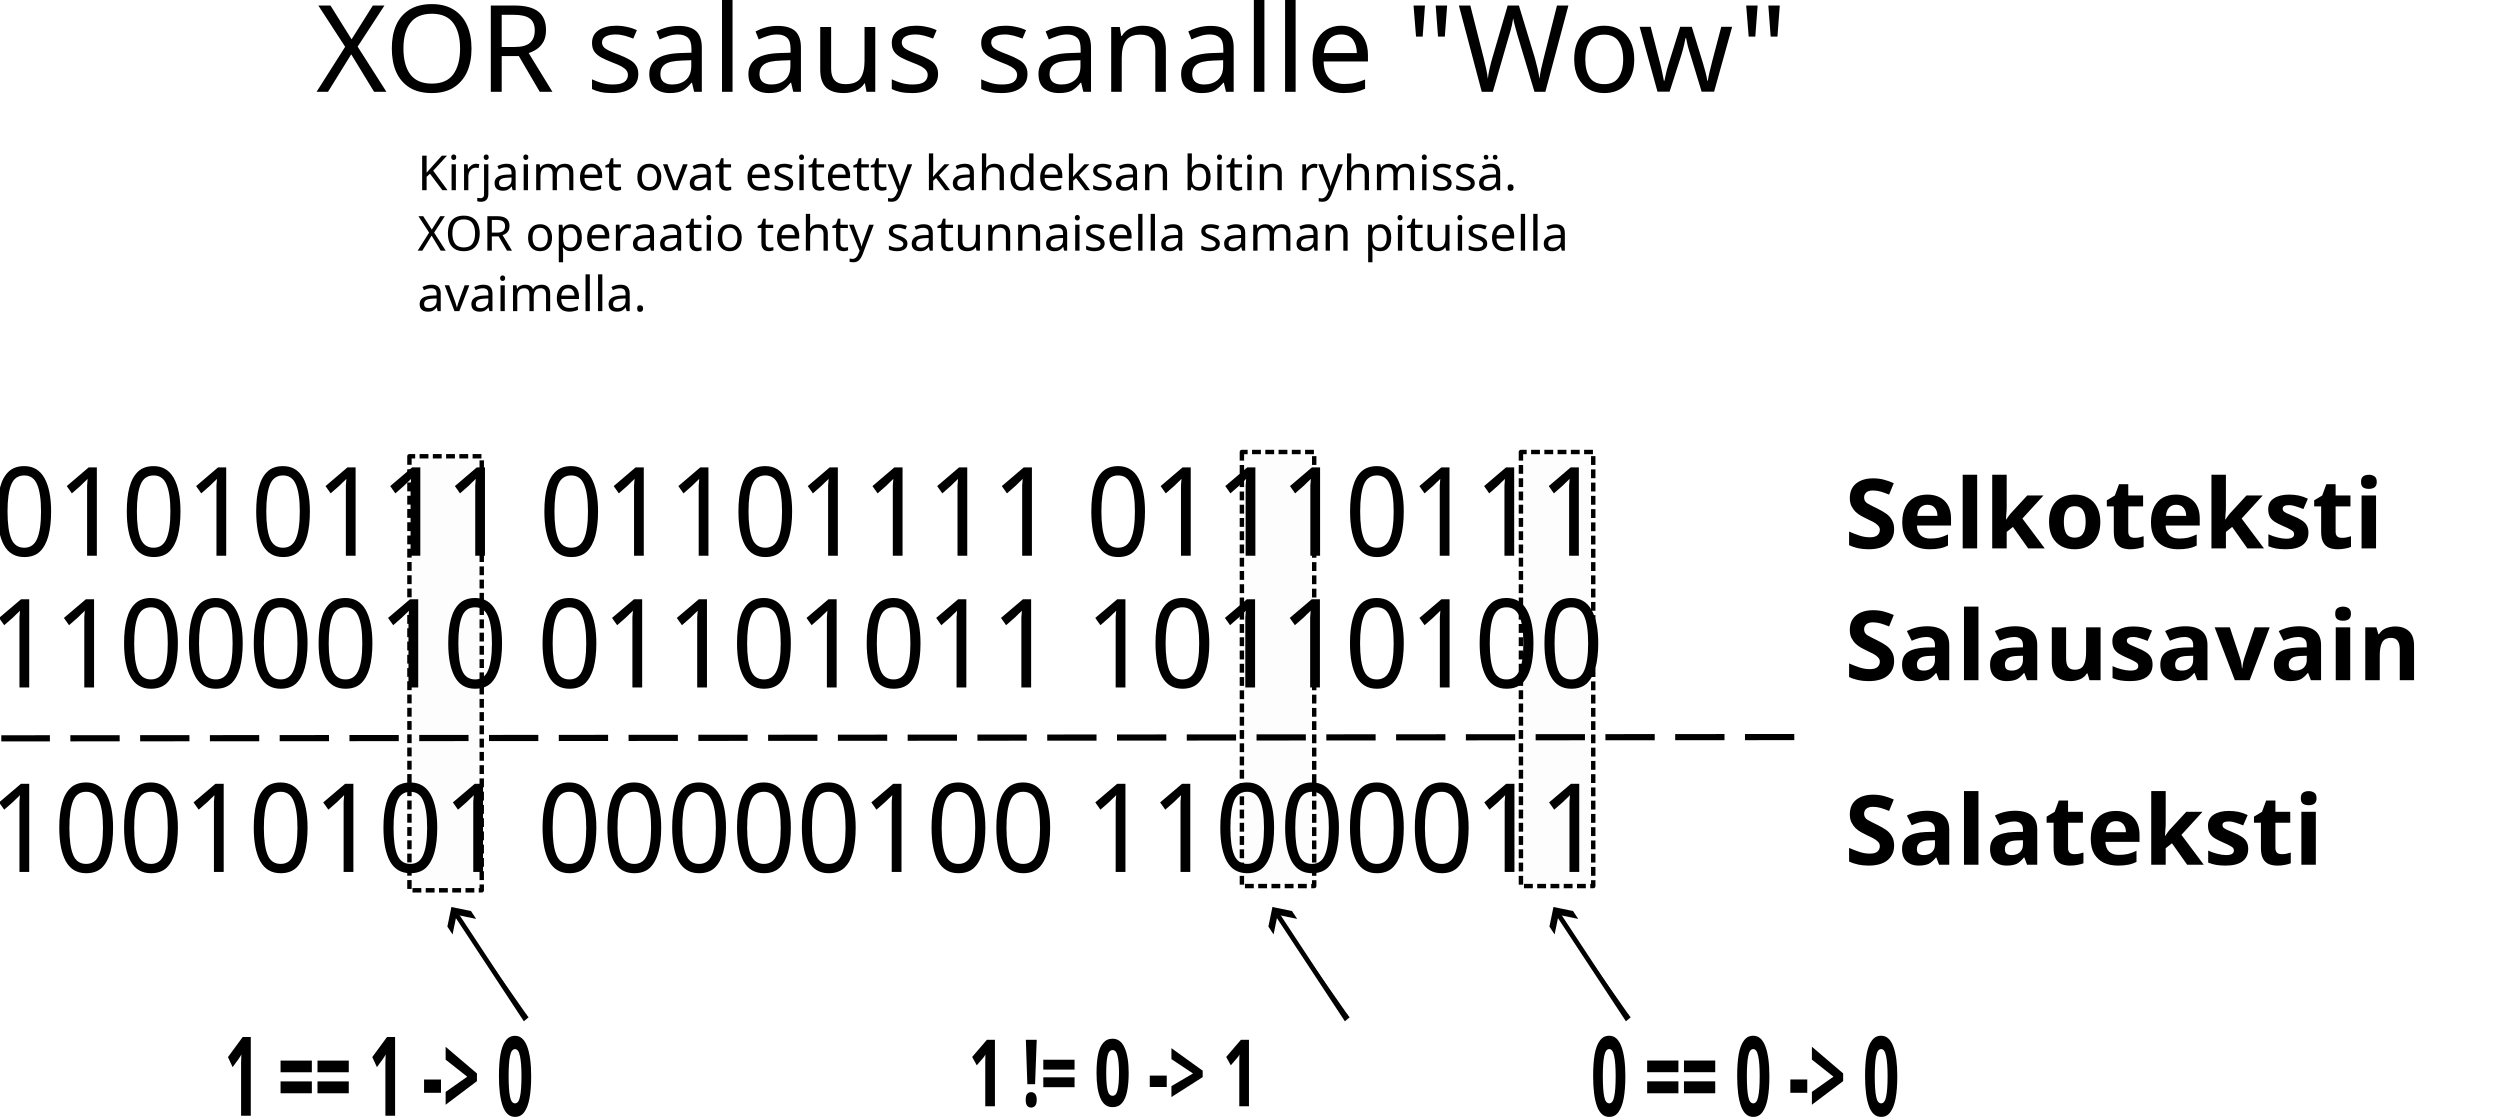
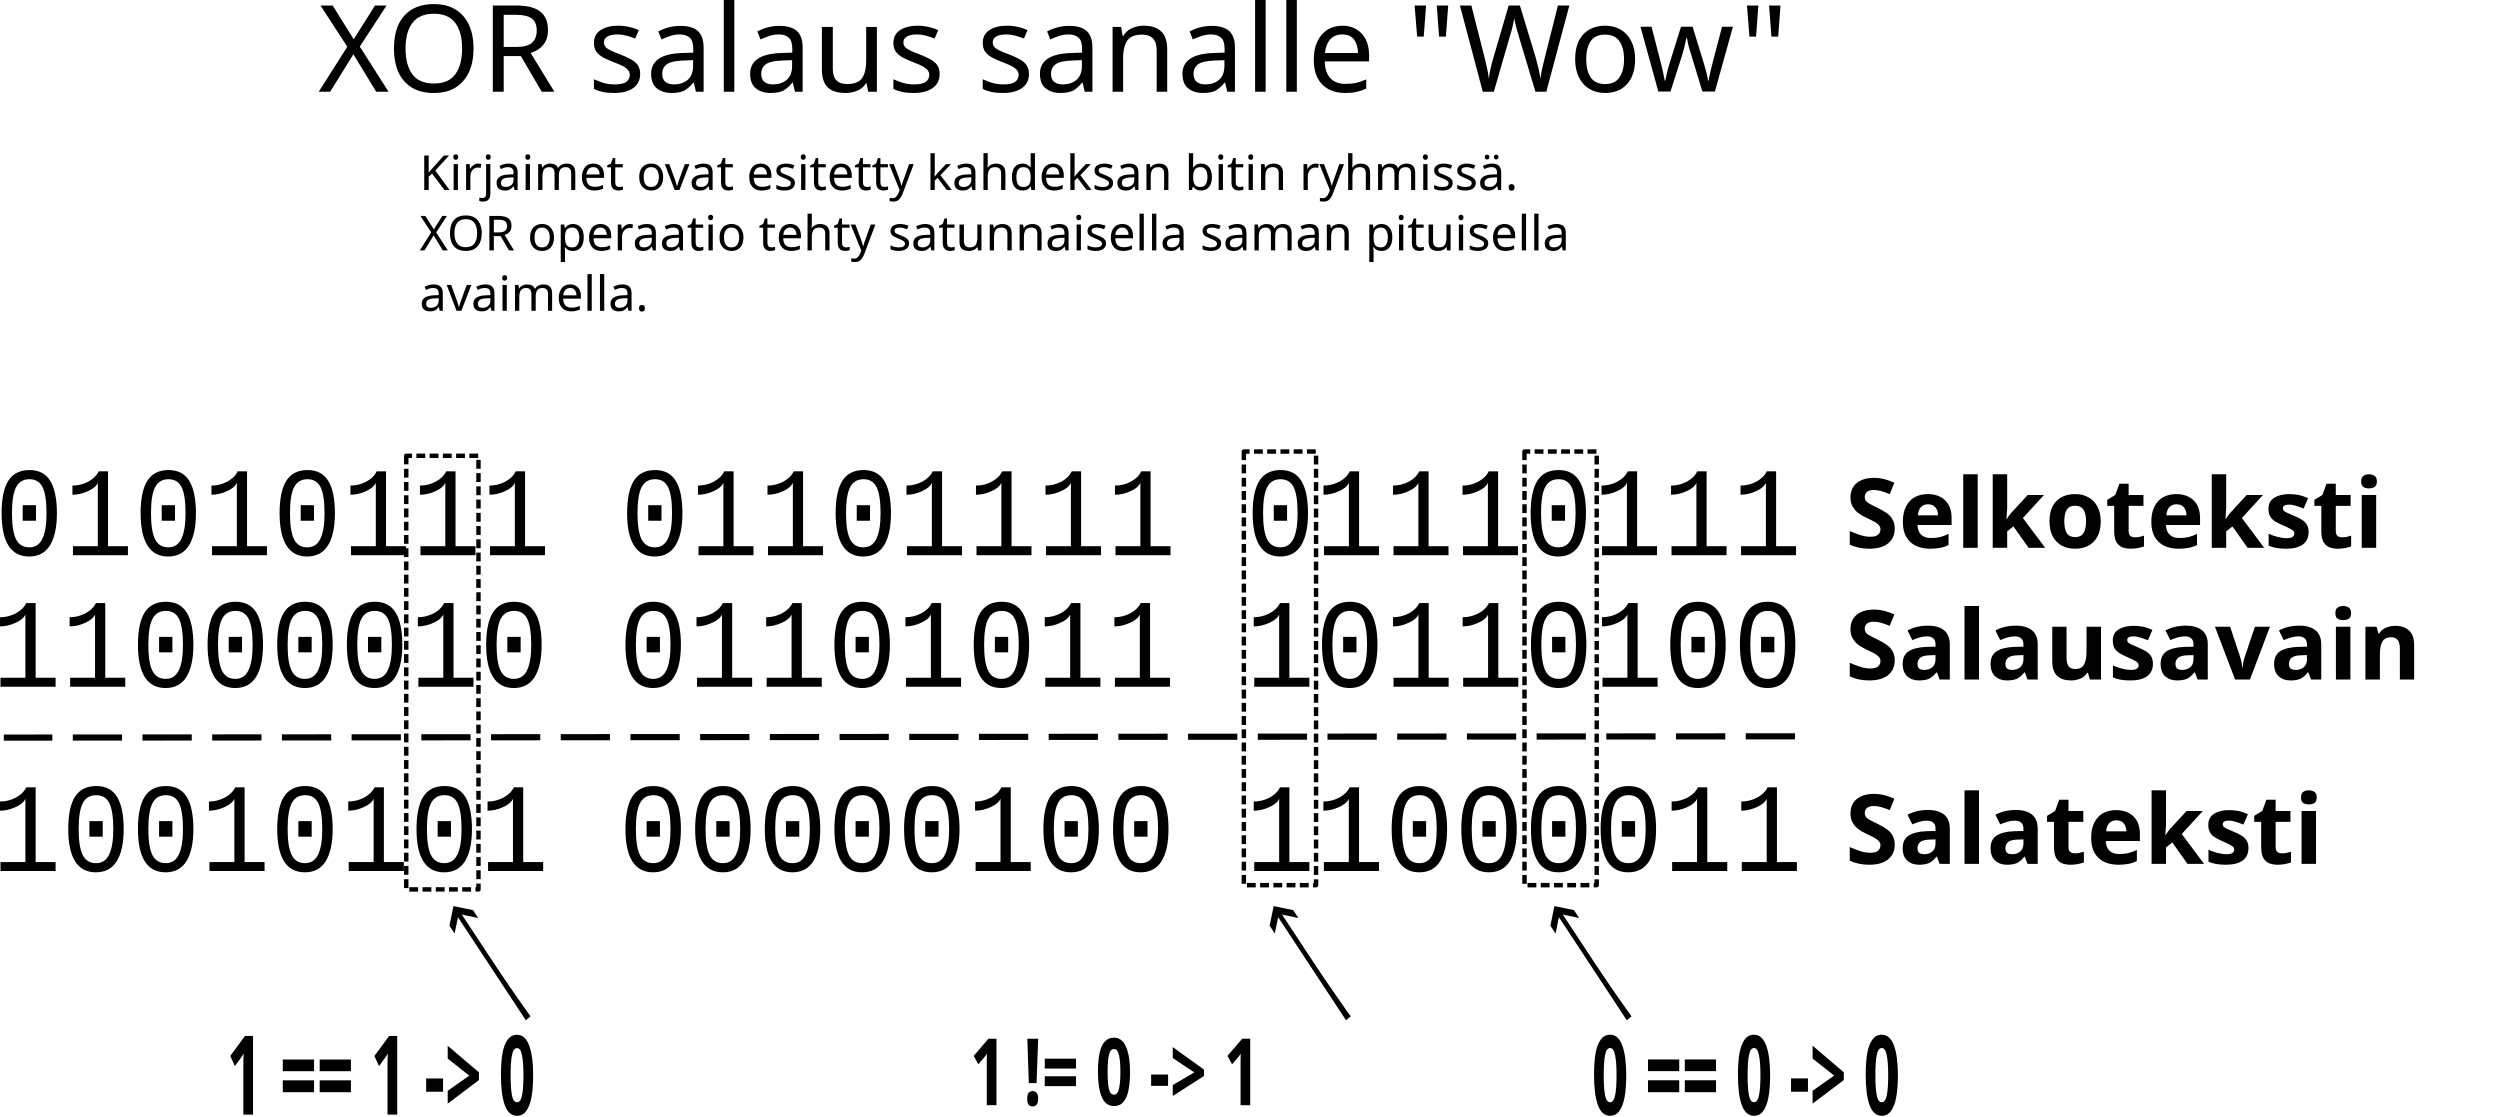
- <svg xmlns="http://www.w3.org/2000/svg" viewBox="-1 -1 218.629 97.72" version="1.1" id="svg5" width="218.629" height="97.72">
+ <svg xmlns="http://www.w3.org/2000/svg" viewBox="-1 -1 218.848 97.719" version="1.1" id="svg5">
  <defs id="defs2">
    <marker style="overflow:visible" id="Arrow4-6" refX="0" refY="0" orient="auto-start-reverse" markerWidth="5" markerHeight="6" viewBox="0 0 5 6" preserveAspectRatio="xMidYMid">
      <path style="fill:context-stroke;fill-rule:evenodd;stroke:none" d="m 1,0 -3,3 h -2 l 3,-3 -3,-3 h 2 z" id="path1741-1" />
    </marker>
    <marker style="overflow:visible" id="Arrow4-6-3" refX="0" refY="0" orient="auto-start-reverse" markerWidth="5" markerHeight="6" viewBox="0 0 5 6" preserveAspectRatio="xMidYMid">
      <path style="fill:context-stroke;fill-rule:evenodd;stroke:none" d="m 1,0 -3,3 h -2 l 3,-3 -3,-3 h 2 z" id="path1741-1-6" />
    </marker>
    <marker style="overflow:visible" id="Arrow4-6-5" refX="0" refY="0" orient="auto-start-reverse" markerWidth="5" markerHeight="6" viewBox="0 0 5 6" preserveAspectRatio="xMidYMid">
      <path style="fill:context-stroke;fill-rule:evenodd;stroke:none" d="m 1,0 -3,3 h -2 l 3,-3 -3,-3 h 2 z" id="path1741-1-3" />
    </marker>
  </defs>
-   <g id="layer1" transform="translate(-25.88697,-37.16498)">
+   <g id="layer1" transform="translate(-25.66759,-37.16498)">
    <g id="g1274">
      <path style="fill:none;stroke:currentColor;stroke-width:0.539;stroke-linecap:butt;stroke-linejoin:miter;stroke-miterlimit:4;stroke-dasharray:4.312, 1.79;stroke-dashoffset:0;stroke-opacity:1;image-rendering:auto" d="M 181.8,100.622 25.001,100.734" id="path521" />
-       <text xml:space="preserve" style="font-style:normal;font-variant:normal;font-weight:normal;font-stretch:normal;font-size:10.337px;line-height:1.25;font-family:'Fira Code';-inkscape-font-specification:'Fira Code';letter-spacing:0px;word-spacing:0px;fill:currentColor;fill-opacity:1;stroke:none;stroke-width:0.254;stroke-dasharray:none" x="24.949" y="92.315" id="text1985-3" transform="scale(0.9588077,1.042962)">
-         <tspan id="tspan1983-6" style="font-style:normal;font-variant:normal;font-weight:normal;font-stretch:normal;font-size:10.337px;font-family:'Fira Code';-inkscape-font-specification:'Fira Code';stroke-width:0.254;stroke-dasharray:none" x="24.949" y="92.315">11000010 01101011 10110100</tspan>
+       <text xml:space="preserve" style="font-style:normal;font-variant:normal;font-weight:normal;font-stretch:normal;font-size:10.632px;line-height:1.25;font-family:'Liberation Mono';-inkscape-font-specification:'Liberation Mono';letter-spacing:0px;word-spacing:0px;fill:currentColor;fill-opacity:1;stroke:none;stroke-width:0.253;stroke-dasharray:none" x="25.043" y="92.016" id="text1985-3" transform="scale(0.9557062,1.046347)">
+         <tspan id="tspan1983-6" style="font-style:normal;font-variant:normal;font-weight:normal;font-stretch:normal;font-size:10.632px;font-family:'Liberation Mono';-inkscape-font-specification:'Liberation Mono';stroke-width:0.253;stroke-dasharray:none" x="25.043" y="92.016">11000010 01101011 10110100</tspan>
      </text>
-       <text xml:space="preserve" style="font-style:normal;font-variant:normal;font-weight:normal;font-stretch:normal;font-size:10.337px;line-height:1.25;font-family:'Fira Code';-inkscape-font-specification:'Fira Code';letter-spacing:0px;word-spacing:0px;fill:currentColor;fill-opacity:1;stroke:none;stroke-width:0.254" x="24.949" y="107.784" id="text1985-3-7" transform="scale(0.9588116,1.042958)">
-         <tspan id="tspan1983-6-5" style="font-style:normal;font-variant:normal;font-weight:normal;font-stretch:normal;font-size:10.337px;font-family:'Fira Code';-inkscape-font-specification:'Fira Code';stroke-width:0.254" x="24.949" y="107.784">10010101 00000100 11000011</tspan>
+       <text xml:space="preserve" style="font-style:normal;font-variant:normal;font-weight:normal;font-stretch:normal;font-size:10.632px;line-height:1.25;font-family:'Liberation Mono';-inkscape-font-specification:'Liberation Mono';letter-spacing:0px;word-spacing:0px;fill:currentColor;fill-opacity:1;stroke:none;stroke-width:0.253" x="25.042" y="107.435" id="text1985-3-7" transform="scale(0.9557099,1.046343)">
+         <tspan id="tspan1983-6-5" style="font-style:normal;font-variant:normal;font-weight:normal;font-stretch:normal;font-size:10.632px;font-family:'Liberation Mono';-inkscape-font-specification:'Liberation Mono';stroke-width:0.253" x="25.042" y="107.435">10010101 00000100 11000011</tspan>
      </text>
-       <text xml:space="preserve" style="font-style:normal;font-variant:normal;font-weight:normal;font-stretch:normal;font-size:10.337px;line-height:1.25;font-family:'Fira Code';-inkscape-font-specification:'Fira Code';letter-spacing:0px;word-spacing:0px;fill:currentColor;fill-opacity:1;stroke:none;stroke-width:0.253" x="25.277" y="81.102" id="text1985" transform="scale(0.9567649,1.045189)">
-         <tspan id="tspan1983" style="font-style:normal;font-variant:normal;font-weight:normal;font-stretch:normal;font-size:10.337px;font-family:'Fira Code';-inkscape-font-specification:'Fira Code';stroke-width:0.253" x="25.277" y="81.102">01010111 01101111 01110111</tspan>
+       <text xml:space="preserve" style="font-style:normal;font-variant:normal;font-weight:normal;font-stretch:normal;font-size:10.632px;line-height:1.25;font-family:'Liberation Mono';-inkscape-font-specification:'Liberation Mono';letter-spacing:0px;word-spacing:0px;fill:currentColor;fill-opacity:1;stroke:none;stroke-width:0.252" x="25.37" y="80.84" id="text1985" transform="scale(0.95367,1.048581)">
+         <tspan id="tspan1983" style="font-style:normal;font-variant:normal;font-weight:normal;font-stretch:normal;font-size:10.632px;font-family:'Liberation Mono';-inkscape-font-specification:'Liberation Mono';stroke-width:0.252" x="25.37" y="80.84">01010111 01101111 01110111</tspan>
      </text>
      <text xml:space="preserve" style="font-style:normal;font-variant:normal;font-weight:bold;font-stretch:normal;font-size:8.467px;line-height:1.25;font-family:'Fira Code';-inkscape-font-specification:'Fira Code Bold';letter-spacing:0px;word-spacing:0px;fill:currentColor;fill-opacity:1;stroke:none;stroke-width:0.265" x="186.203" y="84.123" id="text5048">
        <tspan id="tspan5046" style="font-style:normal;font-variant:normal;font-weight:bold;font-stretch:normal;font-size:8.467px;font-family:'Fira Code';-inkscape-font-specification:'Fira Code Bold';stroke-width:0.265" x="186.203" y="84.123">Selkoteksti</tspan>
      </text>
      <text xml:space="preserve" style="font-style:normal;font-variant:normal;font-weight:bold;font-stretch:normal;font-size:8.467px;line-height:1.25;font-family:'Fira Code';-inkscape-font-specification:'Fira Code Bold';letter-spacing:0px;word-spacing:0px;fill:currentColor;fill-opacity:1;stroke:none;stroke-width:0.265" x="186.203" y="95.653" id="text5048-3">
        <tspan id="tspan5046-5" style="font-style:normal;font-variant:normal;font-weight:bold;font-stretch:normal;font-size:8.467px;font-family:'Fira Code';-inkscape-font-specification:'Fira Code Bold';stroke-width:0.265" x="186.203" y="95.653">Salausavain </tspan>
      </text>
      <text xml:space="preserve" style="font-style:normal;font-variant:normal;font-weight:bold;font-stretch:normal;font-size:8.467px;line-height:1.25;font-family:'Fira Code';-inkscape-font-specification:'Fira Code Bold';letter-spacing:0px;word-spacing:0px;fill:currentColor;fill-opacity:1;stroke:none;stroke-width:0.265" x="186.203" y="111.786" id="text5048-6">
        <tspan id="tspan5046-2" style="font-style:normal;font-variant:normal;font-weight:bold;font-stretch:normal;font-size:8.467px;font-family:'Fira Code';-inkscape-font-specification:'Fira Code Bold';stroke-width:0.265" x="186.203" y="111.786">Salateksti</tspan>
      </text>
      <text xml:space="preserve" style="font-style:normal;font-variant:normal;font-weight:normal;font-stretch:normal;font-size:10.583px;line-height:1.25;font-family:'Fira Code';-inkscape-font-specification:'Fira Code weight=450';letter-spacing:0px;word-spacing:0px;fill:currentColor;fill-opacity:1;stroke:none;stroke-width:0.265" x="52.522" y="44.197" id="text7359">
        <tspan id="tspan7357" style="font-style:normal;font-variant:normal;font-weight:500;font-stretch:normal;font-family:'Fira Code';-inkscape-font-specification:'Fira Code Medium';stroke-width:0.265" x="52.522" y="44.197">XOR salaus sanalle "Wow"</tspan>
      </text>
-       <rect style="fill:#000000;fill-opacity:0.01;stroke:currentColor;stroke-width:0.386;stroke-linejoin:round;stroke-miterlimit:4;stroke-dasharray:0.773, 0.386;stroke-dashoffset:0.271;stroke-opacity:1;paint-order:markers fill stroke" id="rect14458" width="6.323" height="37.959" x="133.493" y="75.693" />
-       <rect style="fill:#000000;fill-opacity:0.01;stroke:currentColor;stroke-width:0.386;stroke-linejoin:round;stroke-miterlimit:4;stroke-dasharray:0.773, 0.386;stroke-dashoffset:0.271;stroke-opacity:1;paint-order:markers fill stroke" id="rect14458-3" width="6.323" height="37.959" x="60.693" y="76.064" />
-       <rect style="fill:#000000;fill-opacity:0.01;stroke:currentColor;stroke-width:0.386;stroke-linejoin:round;stroke-miterlimit:4;stroke-dasharray:0.773, 0.386;stroke-dashoffset:0.271;stroke-opacity:1;paint-order:markers fill stroke" id="rect14458-8" width="6.323" height="37.959" x="157.895" y="75.693" />
+       <rect style="fill:#000000;fill-opacity:0.01;stroke:currentColor;stroke-width:0.386;stroke-linejoin:round;stroke-miterlimit:4;stroke-dasharray:0.773, 0.386;stroke-dashoffset:0.271;stroke-opacity:1;paint-order:markers fill stroke" id="rect14458" width="6.323" height="37.959" x="133.553" y="75.693" />
+       <rect style="fill:#000000;fill-opacity:0.01;stroke:currentColor;stroke-width:0.386;stroke-linejoin:round;stroke-miterlimit:4;stroke-dasharray:0.773, 0.386;stroke-dashoffset:0.271;stroke-opacity:1;paint-order:markers fill stroke" id="rect14458-3" width="6.323" height="37.959" x="60.23" y="76.064" />
+       <rect style="fill:#000000;fill-opacity:0.01;stroke:currentColor;stroke-width:0.386;stroke-linejoin:round;stroke-miterlimit:4;stroke-dasharray:0.773, 0.386;stroke-dashoffset:0.271;stroke-opacity:1;paint-order:markers fill stroke" id="rect14458-8" width="6.323" height="37.959" x="158.12" y="75.693" />
      <text xml:space="preserve" style="font-style:normal;font-variant:normal;font-weight:600;font-stretch:normal;font-size:6.776px;line-height:1.25;font-family:'Fira Code';-inkscape-font-specification:'Fira Code, Semi-Bold';font-variant-ligatures:normal;font-variant-caps:normal;font-variant-numeric:normal;font-variant-east-asian:normal;letter-spacing:0px;word-spacing:0px;fill:currentColor;stroke-width:0.424" x="131.545" y="110.7" id="text14645" transform="scale(0.8329058,1.200616)">
        <tspan style="font-style:normal;font-variant:normal;font-weight:600;font-stretch:normal;font-size:6.776px;font-family:'Fira Code';-inkscape-font-specification:'Fira Code, Semi-Bold';font-variant-ligatures:normal;font-variant-caps:normal;font-variant-numeric:normal;font-variant-east-asian:normal;stroke-width:0.424" x="131.545" y="110.7" id="tspan14651">1 != 0 -&gt; 1 </tspan>
      </text>
      <text xml:space="preserve" style="font-style:normal;font-variant:normal;font-weight:600;font-stretch:normal;font-size:7.374px;line-height:1.25;font-family:'Fira Code';-inkscape-font-specification:'Fira Code, Semi-Bold';font-variant-ligatures:normal;font-variant-caps:normal;font-variant-numeric:normal;font-variant-east-asian:normal;letter-spacing:0px;word-spacing:0px;fill:currentColor;stroke-width:0.461" x="214.684" y="102.167" id="text14645-9" transform="scale(0.763945,1.308995)">
        <tspan style="font-style:normal;font-variant:normal;font-weight:600;font-stretch:normal;font-size:7.374px;font-family:'Fira Code';-inkscape-font-specification:'Fira Code, Semi-Bold';font-variant-ligatures:normal;font-variant-caps:normal;font-variant-numeric:normal;font-variant-east-asian:normal;stroke-width:0.461" x="214.684" y="102.167" id="tspan14651-7">0 == 0 -&gt; 0 </tspan>
      </text>
      <path style="fill:currentColor;stroke:currentColor;stroke-width:0.412;stroke-linecap:butt;stroke-linejoin:miter;stroke-dasharray:none;stroke-opacity:1;marker-start:url(#Arrow4-6)" d="m 64.589,115.828 6.154,9.344 0.24,-0.203" id="path14525-29" />
      <path style="fill:currentColor;stroke:currentColor;stroke-width:0.412;stroke-linecap:butt;stroke-linejoin:miter;stroke-dasharray:none;stroke-opacity:1;marker-start:url(#Arrow4-6-3)" d="m 160.966,115.828 6.154,9.344 0.24,-0.203" id="path14525-29-7" />
      <path style="fill:currentColor;stroke:currentColor;stroke-width:0.412;stroke-linecap:butt;stroke-linejoin:miter;stroke-dasharray:none;stroke-opacity:1;marker:currentColor;marker-start:url(#Arrow4-6-5)" d="m 136.389,115.828 6.154,9.344 0.24,-0.203" id="path14525-29-5" />
      <text xml:space="preserve" style="font-style:normal;font-variant:normal;font-weight:600;font-stretch:normal;font-size:7.381px;line-height:1.25;font-family:'Fira Code';-inkscape-font-specification:'Fira Code, Semi-Bold';font-variant-ligatures:normal;font-variant-caps:normal;font-variant-numeric:normal;font-variant-east-asian:normal;letter-spacing:0px;word-spacing:0px;fill:currentColor;stroke-width:0.461" x="58.18" y="102.265" id="text14645-3" transform="scale(0.7646754,1.307744)">
        <tspan style="font-style:normal;font-variant:normal;font-weight:600;font-stretch:normal;font-size:7.381px;font-family:'Fira Code';-inkscape-font-specification:'Fira Code, Semi-Bold';font-variant-ligatures:normal;font-variant-caps:normal;font-variant-numeric:normal;font-variant-east-asian:normal;stroke-width:0.461" x="58.18" y="102.265" id="tspan14651-1">1 == 1 -&gt; 0 </tspan>
      </text>
      <text xml:space="preserve" style="font-style:normal;font-variant:normal;font-weight:normal;font-stretch:normal;font-size:4.233px;line-height:1.25;font-family:'Fira Code';-inkscape-font-specification:'Fira Code';letter-spacing:0px;word-spacing:0px;fill:currentColor;stroke-width:0.265" x="61.397" y="52.794" id="text14876">
        <tspan id="tspan14874" style="font-style:normal;font-variant:normal;font-weight:normal;font-stretch:normal;font-family:'Fira Code';-inkscape-font-specification:'Fira Code';stroke-width:0.265" x="61.397" y="52.794">Kirjaimet ovat esitetty kahdeksan bitin ryhmissä. </tspan>
        <tspan style="font-style:normal;font-variant:normal;font-weight:normal;font-stretch:normal;font-family:'Fira Code';-inkscape-font-specification:'Fira Code';stroke-width:0.265" x="61.397" y="58.086" id="tspan14878">XOR operaatio tehty satunnaisella saman pituisella</tspan>
        <tspan style="font-style:normal;font-variant:normal;font-weight:normal;font-stretch:normal;font-family:'Fira Code';-inkscape-font-specification:'Fira Code';stroke-width:0.265" x="61.397" y="63.378" id="tspan14880">avaimella.</tspan>
      </text>
    </g>
  </g>
</svg>
